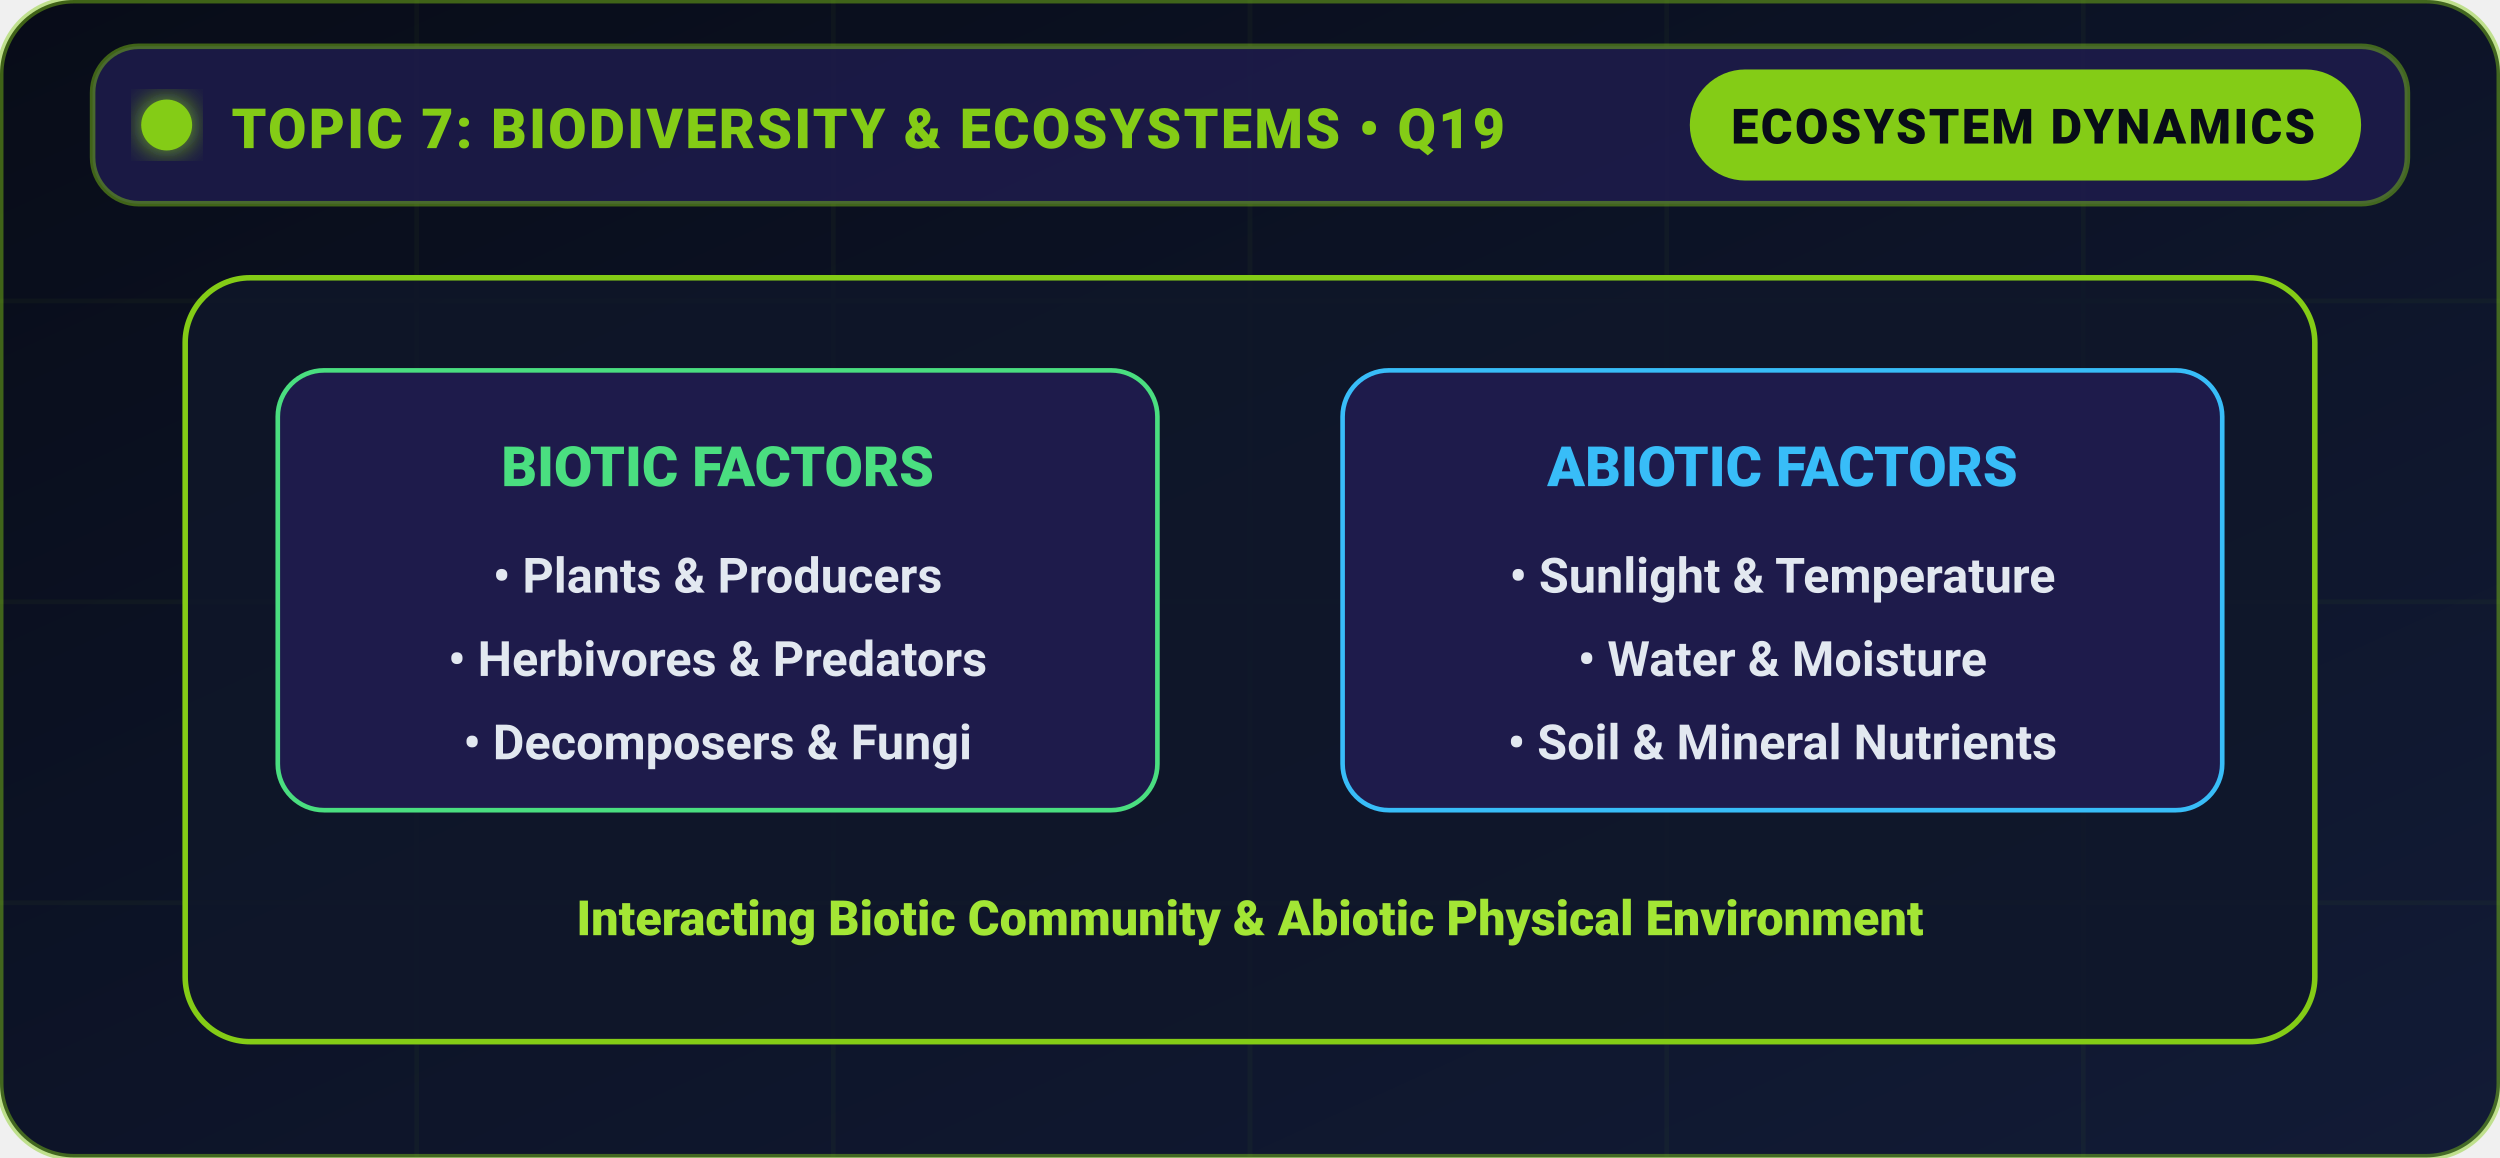
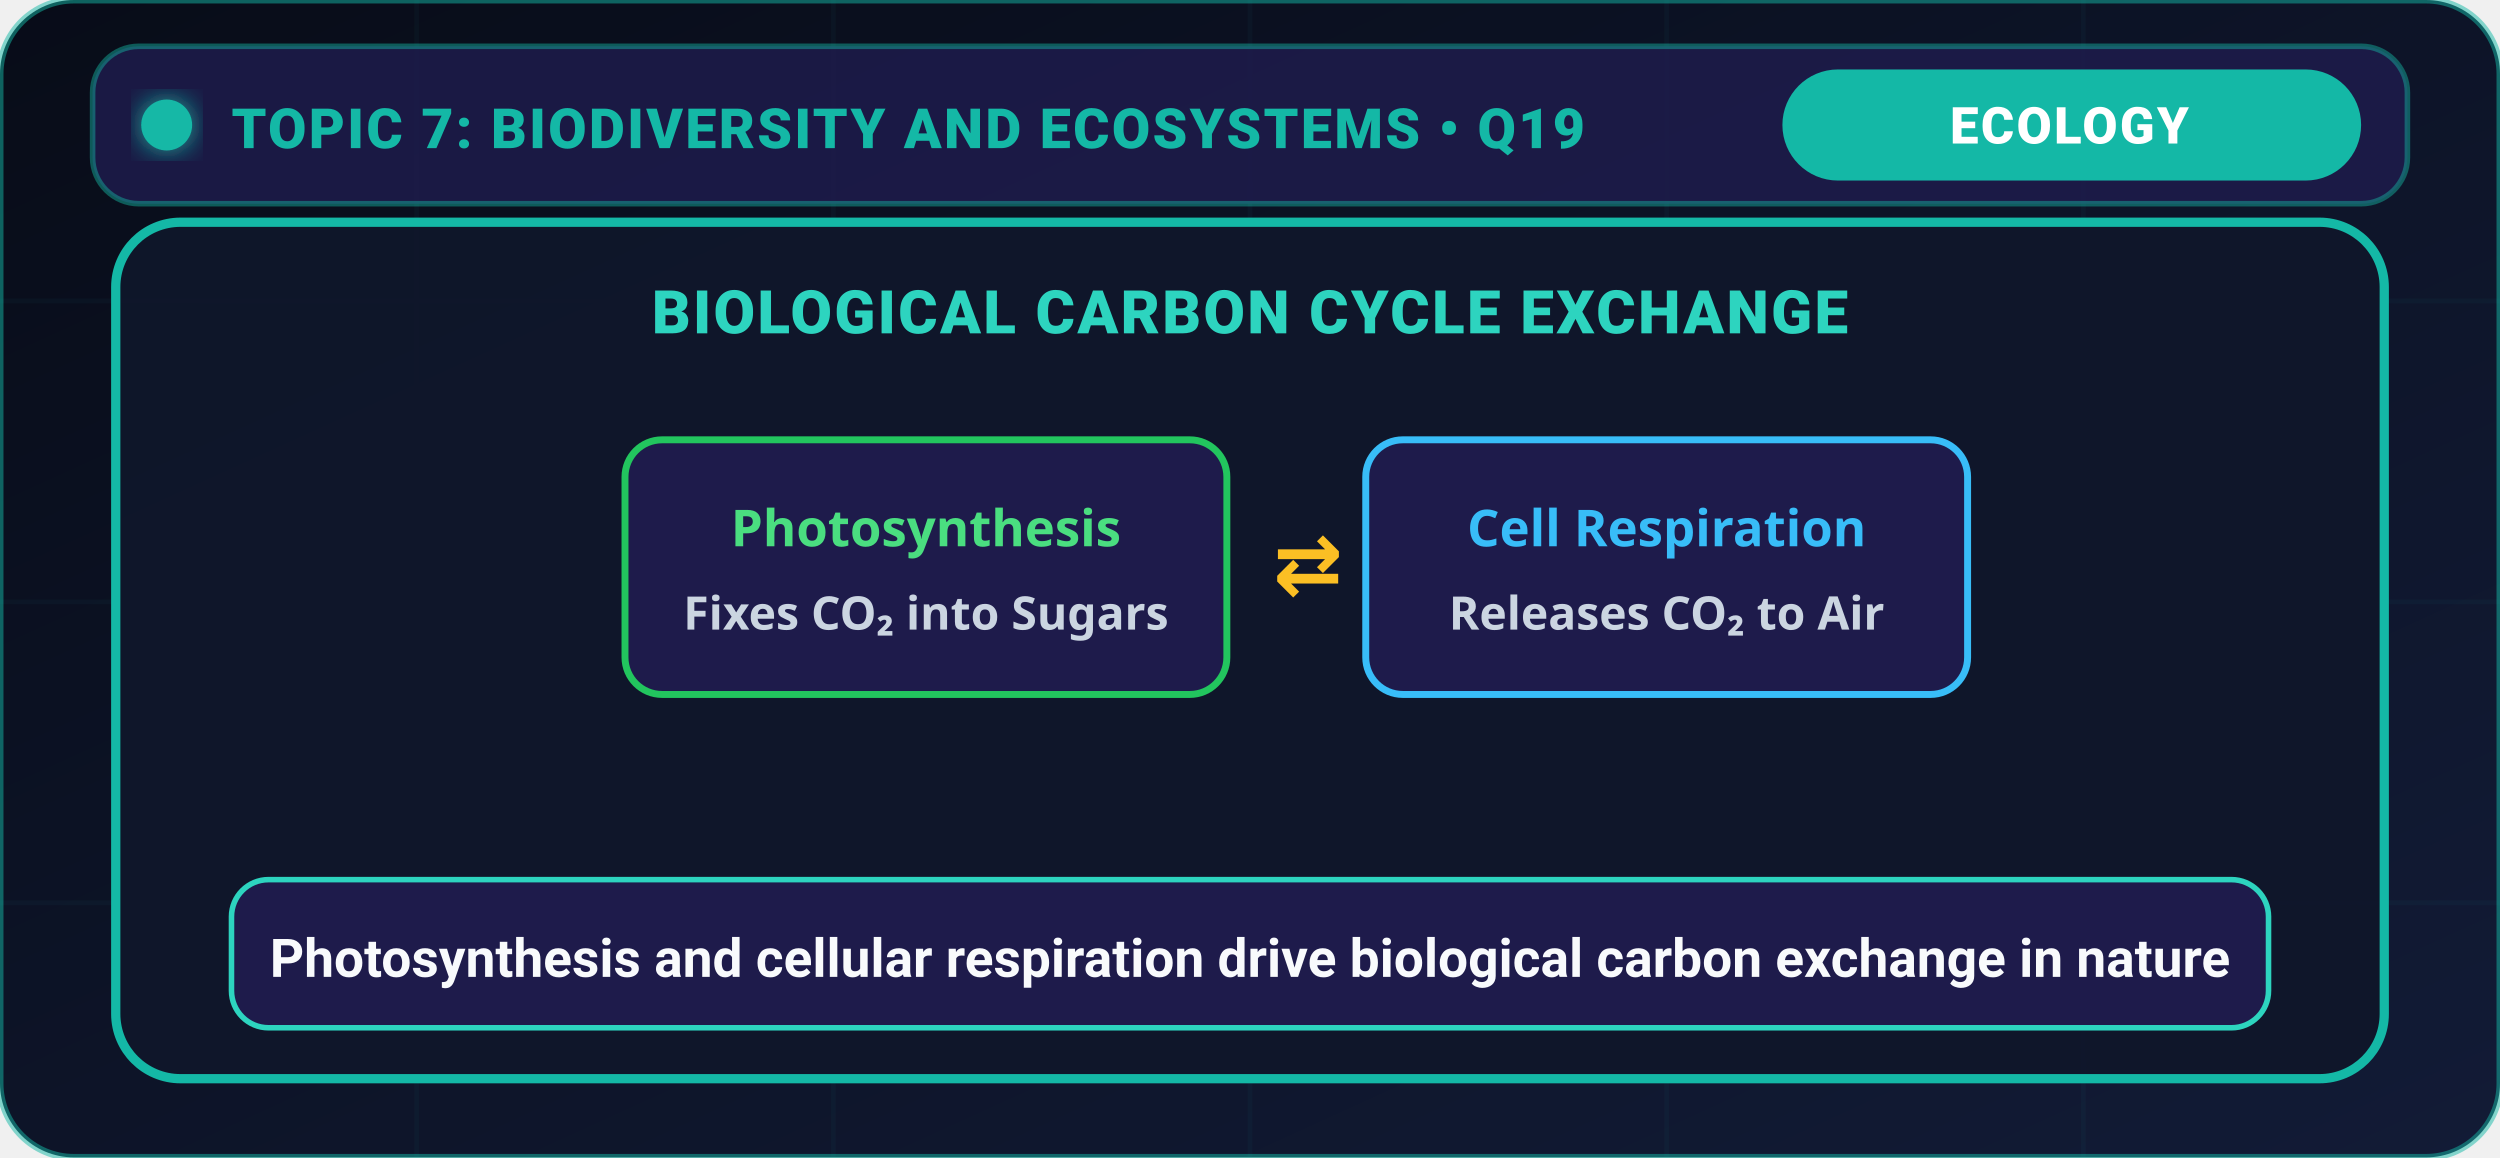
<svg xmlns="http://www.w3.org/2000/svg" viewBox="0 0 540 250" width="100%" height="100%">
  <defs>
-     <linearGradient id="bg_tf_7_19" x1="0%" y1="0%" x2="100%" y2="100%">
+     <linearGradient id="bg_t7_tf_19" x1="0%" y1="0%" x2="100%" y2="100%">
      <stop offset="0%" stop-color="#080c18" />
      <stop offset="50%" stop-color="#0d1428" />
      <stop offset="100%" stop-color="#121b36" />
    </linearGradient>
-     <filter id="glow_tf_7_19" x="-20%" y="-20%" width="140%" height="140%">
+     <filter id="glow_t7_tf_19" x="-20%" y="-20%" width="140%" height="140%">
      <feGaussianBlur stdDeviation="3" result="blur" />
      <feComposite in="SourceGraphic" in2="blur" operator="over" />
    </filter>
  </defs>
-   <rect width="540" height="250" rx="16" fill="url(#bg_tf_7_19)" stroke="#84cc16" stroke-width="1.5" stroke-opacity="0.45" />
-   <g opacity="0.04" stroke="#84cc16" stroke-width="1">
+   <rect width="540" height="250" rx="16" fill="url(#bg_t7_tf_19)" stroke="#14b8a6" stroke-width="1.5" stroke-opacity="0.5" />
+   <g opacity="0.04" stroke="#14b8a6" stroke-width="1">
    <line x1="90" y1="0" x2="90" y2="250" />
    <line x1="180" y1="0" x2="180" y2="250" />
    <line x1="270" y1="0" x2="270" y2="250" />
    <line x1="360" y1="0" x2="360" y2="250" />
    <line x1="450" y1="0" x2="450" y2="250" />
    <line x1="0" y1="65" x2="540" y2="65" />
    <line x1="0" y1="130" x2="540" y2="130" />
    <line x1="0" y1="195" x2="540" y2="195" />
  </g>
-   <rect x="20" y="10" width="500" height="34" rx="10" fill="#1e1b4b" fill-opacity="0.85" stroke="#84cc16" stroke-width="1.2" stroke-opacity="0.45" />
-   <circle cx="36" cy="27" r="5.5" fill="#84cc16" filter="url(#glow_tf_7_19)" />
-   <text x="50" y="32" fill="#84cc16" font-family="'Segoe UI', Roboto, sans-serif" font-size="12" font-weight="900" letter-spacing="0.5">TOPIC 7: BIODIVERSITY &amp; ECOSYSTEMS • Q19</text>
-   <rect x="365" y="15" width="145" height="24" rx="12" fill="#84cc16" />
-   <text x="437" y="31" fill="#080c18" font-family="'Segoe UI', Roboto, sans-serif" font-size="10.5" font-weight="900" text-anchor="middle" letter-spacing="0.5">ECOSYSTEM DYNAMICS</text>
-   <rect x="40" y="60" width="460" height="165" rx="14" fill="#0f172a" fill-opacity="0.8" stroke="#84cc16" stroke-width="1.2" />
-   <rect x="60" y="80" width="190" height="95" rx="10" fill="#1e1b4b" stroke="#4ade80" stroke-width="1" />
-   <text x="155" y="105" fill="#4ade80" font-family="'Segoe UI', Roboto, sans-serif" font-size="12" font-weight="800" text-anchor="middle">BIOTIC FACTORS</text>
-   <text x="155" y="128" fill="#e2e8f0" font-family="'Segoe UI', Roboto, sans-serif" font-size="10.5" font-weight="700" text-anchor="middle">• Plants &amp; Producers</text>
-   <text x="155" y="146" fill="#e2e8f0" font-family="'Segoe UI', Roboto, sans-serif" font-size="10.5" font-weight="700" text-anchor="middle">• Herbivores &amp; Predators</text>
-   <text x="155" y="164" fill="#e2e8f0" font-family="'Segoe UI', Roboto, sans-serif" font-size="10.5" font-weight="700" text-anchor="middle">• Decomposers &amp; Fungi</text>
-   <rect x="290" y="80" width="190" height="95" rx="10" fill="#1e1b4b" stroke="#38bdf8" stroke-width="1" />
-   <text x="385" y="105" fill="#38bdf8" font-family="'Segoe UI', Roboto, sans-serif" font-size="12" font-weight="800" text-anchor="middle">ABIOTIC FACTORS</text>
-   <text x="385" y="128" fill="#e2e8f0" font-family="'Segoe UI', Roboto, sans-serif" font-size="10.5" font-weight="700" text-anchor="middle">• Sunlight &amp; Temperature</text>
-   <text x="385" y="146" fill="#e2e8f0" font-family="'Segoe UI', Roboto, sans-serif" font-size="10.5" font-weight="700" text-anchor="middle">• Water &amp; Moisture</text>
-   <text x="385" y="164" fill="#e2e8f0" font-family="'Segoe UI', Roboto, sans-serif" font-size="10.5" font-weight="700" text-anchor="middle">• Soil &amp; Mineral Nutrients</text>
-   <text x="270" y="202" fill="#a3e635" font-family="'Segoe UI', Roboto, sans-serif" font-size="10.5" font-weight="800" text-anchor="middle">Interacting Biotic Community &amp; Abiotic Physical Environment</text>
+   <rect x="20" y="10" width="500" height="34" rx="10" fill="#1e1b4b" fill-opacity="0.85" stroke="#14b8a6" stroke-width="1.2" stroke-opacity="0.45" />
+   <circle cx="36" cy="27" r="5.5" fill="#14b8a6" filter="url(#glow_t7_tf_19)" />
+   <text x="50" y="32" fill="#14b8a6" font-family="'Segoe UI', Roboto, sans-serif" font-size="12" font-weight="900" letter-spacing="0.5">TOPIC 7: BIODIVERSITY AND ECOSYSTEMS • Q19</text>
+   <rect x="385" y="15" width="125" height="24" rx="12" fill="#14b8a6" />
+   <text x="447" y="31" fill="#ffffff" font-family="'Segoe UI', Roboto, sans-serif" font-size="11" font-weight="900" text-anchor="middle" letter-spacing="0.5">ECOLOGY</text>
+   <g transform="translate(25, 48)">
+     <rect x="0" y="0" width="490" height="185" rx="14" fill="#0f172a" fill-opacity="0.95" stroke="#14b8a6" stroke-width="2" />
+     <text x="245" y="24" fill="#2dd4bf" font-family="'Segoe UI', Roboto, sans-serif" font-size="13" font-weight="900" text-anchor="middle" letter-spacing="0.5">
+       BIOLOGICAL CARBON CYCLE EXCHANGE
+     </text>
+     <g transform="translate(90, 32)">
+       <rect x="20" y="15" width="130" height="55" rx="8" fill="#1e1b4b" stroke="#22c55e" stroke-width="1.5" />
+       <text x="85" y="38" fill="#4ade80" font-family="sans-serif" font-size="11" font-weight="900" text-anchor="middle">Photosynthesis</text>
+       <text x="85" y="56" fill="#cbd5e1" font-family="sans-serif" font-size="10" font-weight="700" text-anchor="middle">Fixes CO₂ into Sugars</text>
+       <text x="160" y="48" fill="#fbbf24" font-family="sans-serif" font-size="18" font-weight="900">⇄</text>
+       <rect x="180" y="15" width="130" height="55" rx="8" fill="#1e1b4b" stroke="#38bdf8" stroke-width="1.5" />
+       <text x="245" y="38" fill="#38bdf8" font-family="sans-serif" font-size="11" font-weight="900" text-anchor="middle">Cell Respiration</text>
+       <text x="245" y="56" fill="#cbd5e1" font-family="sans-serif" font-size="10" font-weight="700" text-anchor="middle">Releases CO₂ to Air</text>
+     </g>
+     <g transform="translate(25, 142)">
+       <rect x="0" y="0" width="440" height="32" rx="8" fill="#1e1b4b" stroke="#2dd4bf" stroke-width="1.2" />
+       <text x="220" y="21" fill="#f8fafc" font-family="'Segoe UI', Roboto, sans-serif" font-size="11.5" font-weight="700" text-anchor="middle">
+         Photosynthesis and cellular respiration drive biological carbon exchange in nature
+       </text>
+     </g>
+   </g>
</svg>
